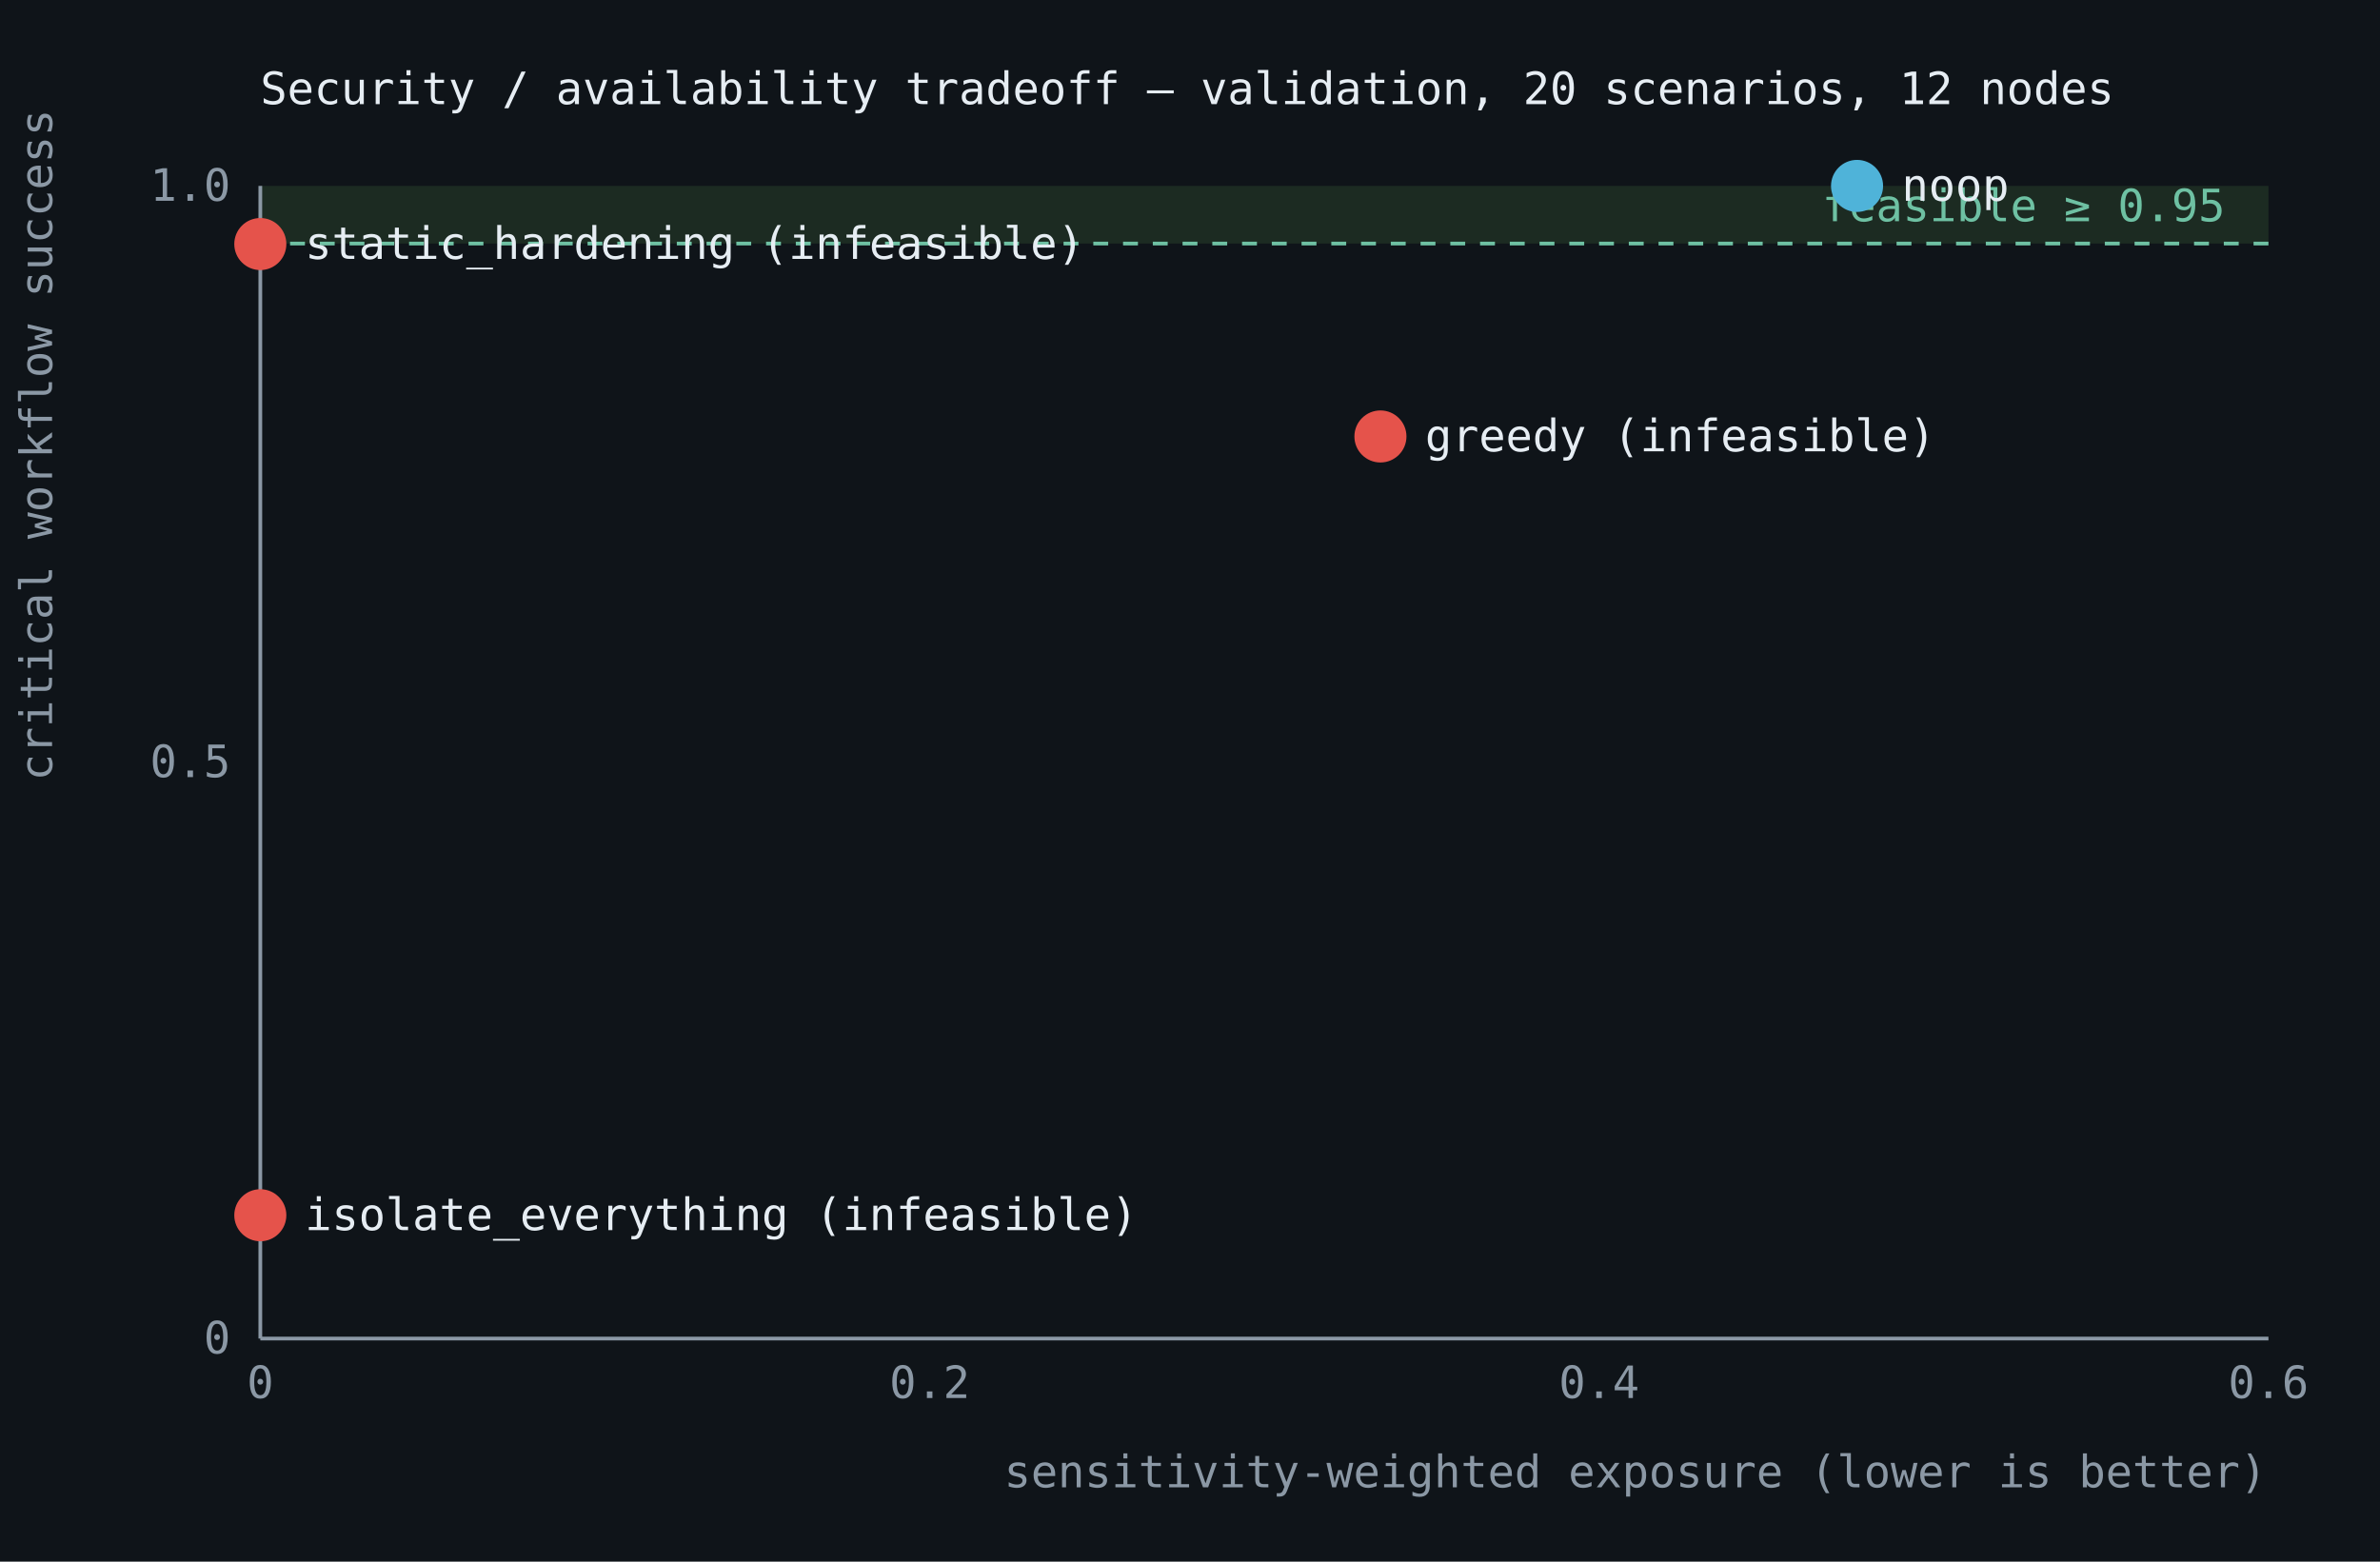
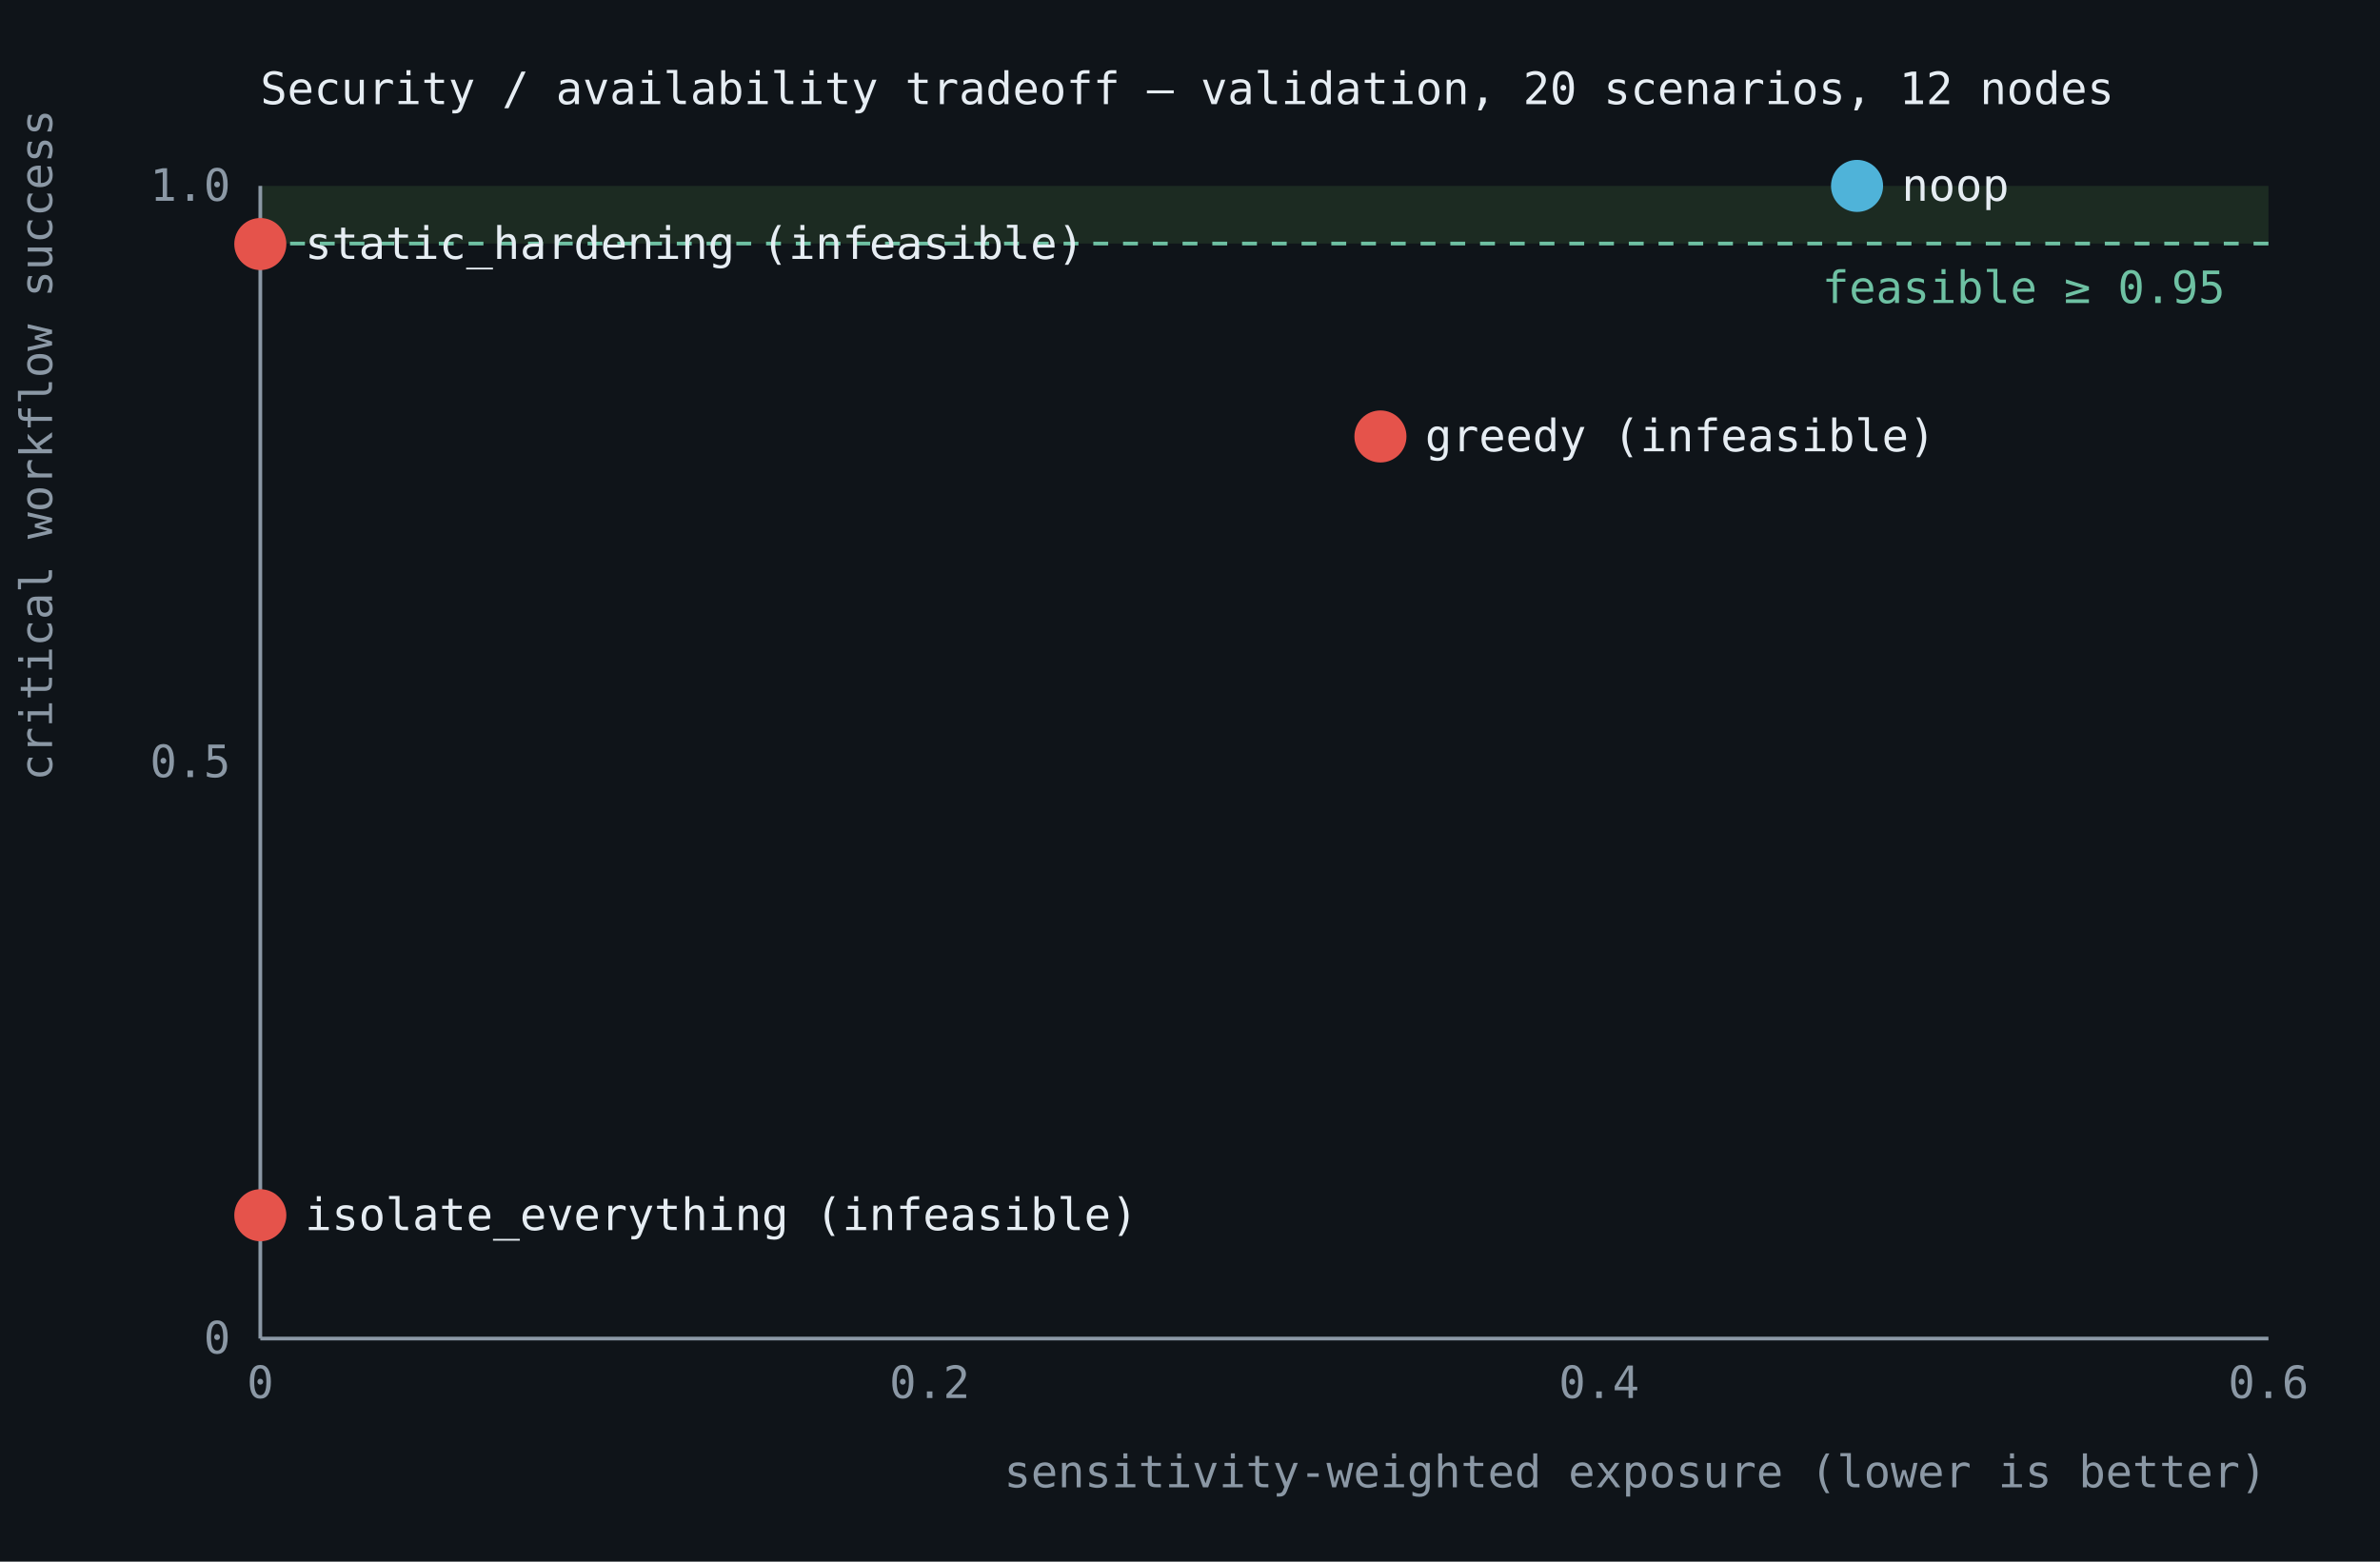
<svg xmlns="http://www.w3.org/2000/svg" viewBox="0 0 640 420" font-family="ui-monospace,Menlo,monospace" font-size="12">
  <rect width="100%" height="100%" fill="#0f1419" />
  <text x="70" y="28" fill="#e6edf3">Security / availability tradeoff — validation, 20 scenarios, 12 nodes</text>
  <rect x="70" y="50.0" width="540" height="15.5" fill="#1c2b22" />
  <line x1="70" y1="65.5" x2="610" y2="65.5" stroke="#6ec1a3" stroke-dasharray="4" />
-   <text x="490" y="59.5" fill="#6ec1a3">feasible ≥ 0.95</text>
+   <text x="490" y="81.5" fill="#6ec1a3">feasible ≥ 0.95</text>
  <line x1="70" y1="360" x2="610" y2="360" stroke="#8b98a5" />
  <line x1="70" y1="360" x2="70" y2="50" stroke="#8b98a5" />
  <text x="270" y="400" fill="#8b98a5">sensitivity-weighted exposure (lower is better)</text>
  <text x="14" y="210" fill="#8b98a5" transform="rotate(-90 14 210)">critical workflow success</text>
  <text x="70.0" y="376" fill="#8b98a5" text-anchor="middle">0</text>
  <text x="250" y="376" fill="#8b98a5" text-anchor="middle">0.2</text>
  <text x="430" y="376" fill="#8b98a5" text-anchor="middle">0.4</text>
  <text x="610.0" y="376" fill="#8b98a5" text-anchor="middle">0.6</text>
  <text x="62" y="364.0" fill="#8b98a5" text-anchor="end">0</text>
  <text x="62" y="209.0" fill="#8b98a5" text-anchor="end">0.5</text>
  <text x="62" y="54.0" fill="#8b98a5" text-anchor="end">1.0</text>
  <circle cx="499.376" cy="50.0" r="7" fill="#4fb3d9" />
  <text x="511.376" y="54.0" fill="#e6edf3">noop</text>
  <circle cx="70.0" cy="65.634" r="7" fill="#e5534b" />
  <text x="82.0" y="69.634" fill="#e6edf3">static_hardening (infeasible)</text>
  <circle cx="371.209" cy="117.386" r="7" fill="#e5534b" />
  <text x="383.209" y="121.386" fill="#e6edf3">greedy (infeasible)</text>
  <circle cx="70.0" cy="326.836" r="7" fill="#e5534b" />
  <text x="82.0" y="330.836" fill="#e6edf3">isolate_everything (infeasible)</text>
</svg>
